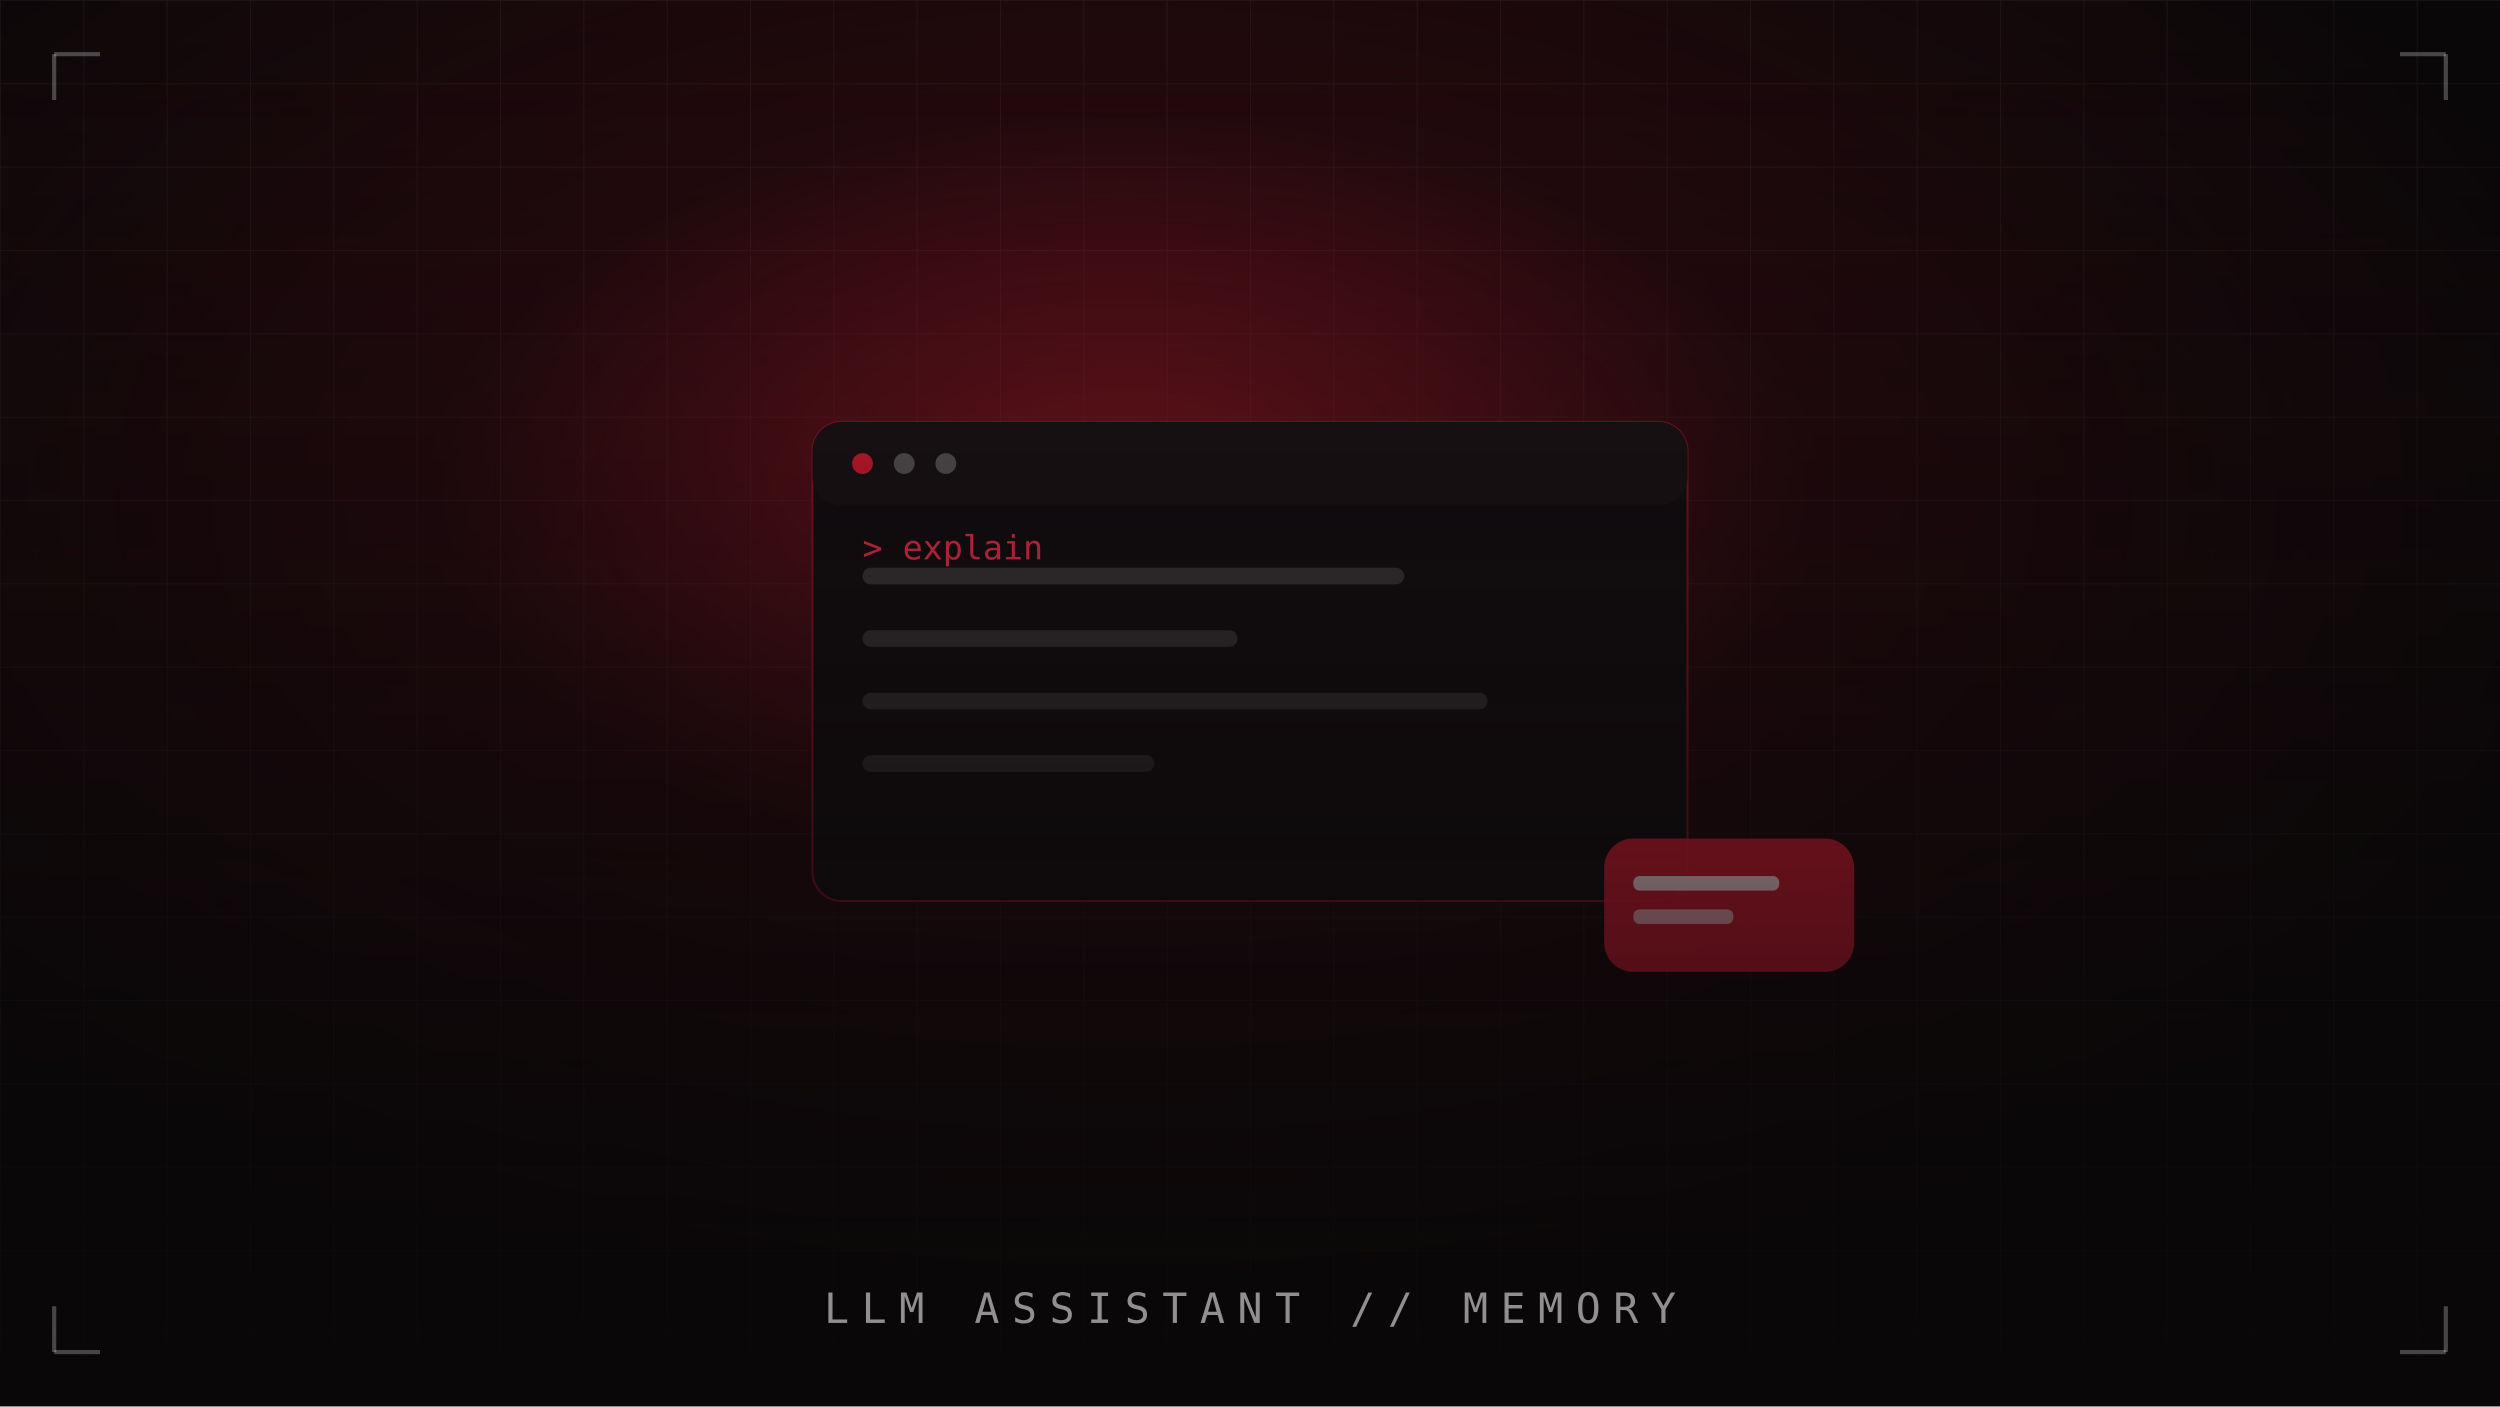
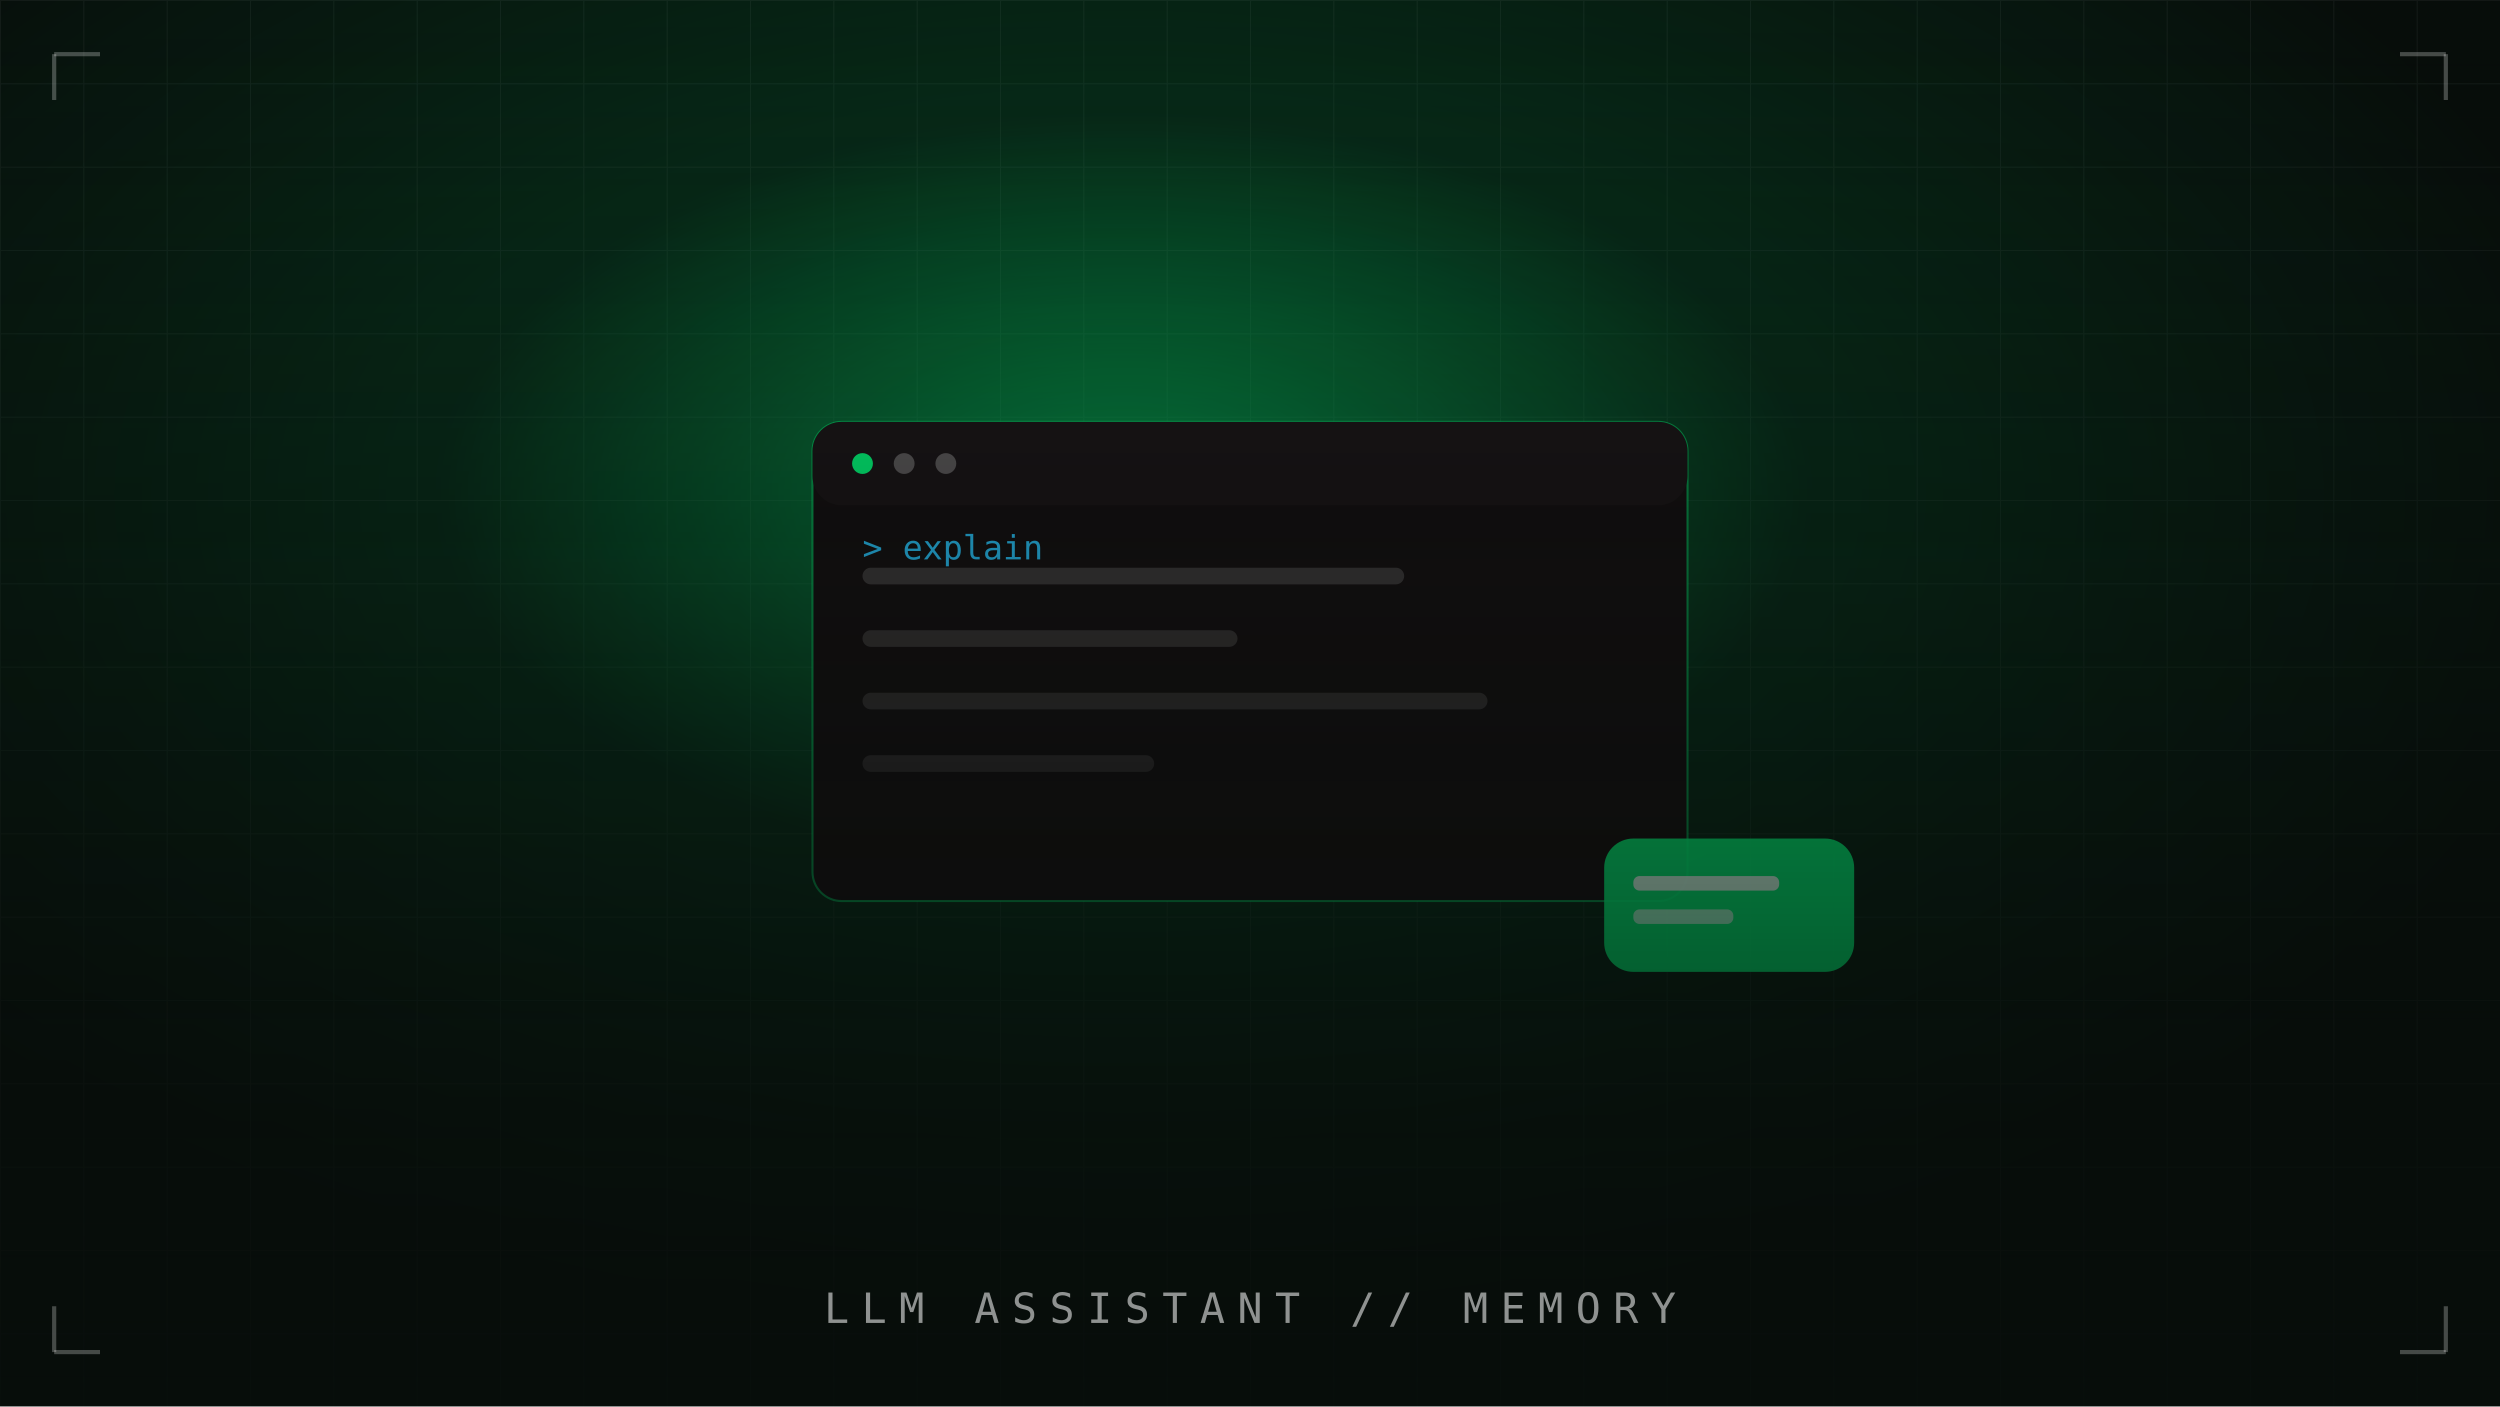
<svg xmlns="http://www.w3.org/2000/svg" viewBox="0 0 1200 675" width="1200" height="675" role="img">
  <defs>
    <radialGradient id="glow-c" cx="45%" cy="35%" r="60%">
-       <stop offset="0%" stop-color="#e11d34" stop-opacity="0.55" />
-       <stop offset="45%" stop-color="#e11d34" stop-opacity="0.12" />
-       <stop offset="100%" stop-color="#e11d34" stop-opacity="0" />
+       <stop offset="0%" stop-color="#00ff7a" stop-opacity="0.55" />
+       <stop offset="45%" stop-color="#00ff7a" stop-opacity="0.12" />
+       <stop offset="100%" stop-color="#00ff7a" stop-opacity="0" />
    </radialGradient>
    <linearGradient id="fade-c" x1="0" y1="0" x2="0" y2="1">
-       <stop offset="0%" stop-color="#0a0708" stop-opacity="0" />
-       <stop offset="100%" stop-color="#0a0708" stop-opacity="0.9" />
+       <stop offset="0%" stop-color="#070d0a" stop-opacity="0" />
+       <stop offset="100%" stop-color="#070d0a" stop-opacity="0.9" />
    </linearGradient>
    <pattern id="grid-c" width="40" height="40" patternUnits="userSpaceOnUse">
      <path d="M40 0H0V40" fill="none" stroke="#ffffff" stroke-opacity="0.05" stroke-width="1" />
    </pattern>
    <filter id="blur-c">
      <feGaussianBlur stdDeviation="6" />
    </filter>
  </defs>
-   <rect width="1200" height="675" fill="#0a0708" />
+   <rect width="1200" height="675" fill="#070d0a" />
  <rect width="1200" height="675" fill="url(#grid-c)" />
  <rect width="1200" height="675" fill="url(#glow-c)" />
-   <rect x="390" y="202.5" width="420" height="230" rx="14" fill="#140e10" stroke="#e11d34" stroke-opacity="0.5" />
+   <rect x="390" y="202.5" width="420" height="230" rx="14" fill="#140e10" stroke="#00ff7a" stroke-opacity="0.5" />
  <rect x="390" y="202.5" width="420" height="40" rx="14" fill="#1a1316" />
-   <circle cx="414" cy="222.5" r="5" fill="#e11d34" />
+   <circle cx="414" cy="222.5" r="5" fill="#00ff7a" />
  <circle cx="434" cy="222.5" r="5" fill="#fff" fill-opacity="0.3" />
  <circle cx="454" cy="222.5" r="5" fill="#fff" fill-opacity="0.3" />
-   <text x="414" y="268.5" font-family="ui-monospace,monospace" font-size="16" fill="#ff3350">&gt; explain</text>
+   <text x="414" y="268.5" font-family="ui-monospace,monospace" font-size="16" fill="#29c6ff">&gt; explain</text>
  <rect x="414" y="272.5" width="260" height="8" rx="4" fill="#fff" fill-opacity="0.18" />
  <rect x="414" y="302.5" width="180" height="8" rx="4" fill="#fff" fill-opacity="0.16" />
  <rect x="414" y="332.5" width="300" height="8" rx="4" fill="#fff" fill-opacity="0.14" />
  <rect x="414" y="362.5" width="140" height="8" rx="4" fill="#fff" fill-opacity="0.12" />
  <g transform="translate(770, 402.5)">
-     <rect x="0" y="0" width="120" height="64" rx="14" fill="#e11d34" opacity="0.9" />
+     <rect x="0" y="0" width="120" height="64" rx="14" fill="#00ff7a" opacity="0.9" />
    <rect x="14" y="18" width="70" height="7" rx="3" fill="#fff" fill-opacity="0.8" />
    <rect x="14" y="34" width="48" height="7" rx="3" fill="#fff" fill-opacity="0.6" />
  </g>
  <rect width="1200" height="675" fill="url(#fade-c)" />
  <line x1="26" y1="26" x2="48" y2="26" stroke="#ffffff" stroke-opacity="0.25" stroke-width="2" />
  <line x1="26" y1="26" x2="26" y2="48" stroke="#ffffff" stroke-opacity="0.25" stroke-width="2" />
  <line x1="1174" y1="26" x2="1152" y2="26" stroke="#ffffff" stroke-opacity="0.25" stroke-width="2" />
  <line x1="1174" y1="26" x2="1174" y2="48" stroke="#ffffff" stroke-opacity="0.25" stroke-width="2" />
  <line x1="26" y1="649" x2="48" y2="649" stroke="#ffffff" stroke-opacity="0.25" stroke-width="2" />
  <line x1="26" y1="649" x2="26" y2="627" stroke="#ffffff" stroke-opacity="0.25" stroke-width="2" />
  <line x1="1174" y1="649" x2="1152" y2="649" stroke="#ffffff" stroke-opacity="0.25" stroke-width="2" />
  <line x1="1174" y1="649" x2="1174" y2="627" stroke="#ffffff" stroke-opacity="0.25" stroke-width="2" />
  <text x="600" y="635" text-anchor="middle" font-family="ui-monospace, monospace" font-size="20" letter-spacing="6" fill="#ffffff" fill-opacity="0.55">LLM ASSISTANT // MEMORY</text>
</svg>
